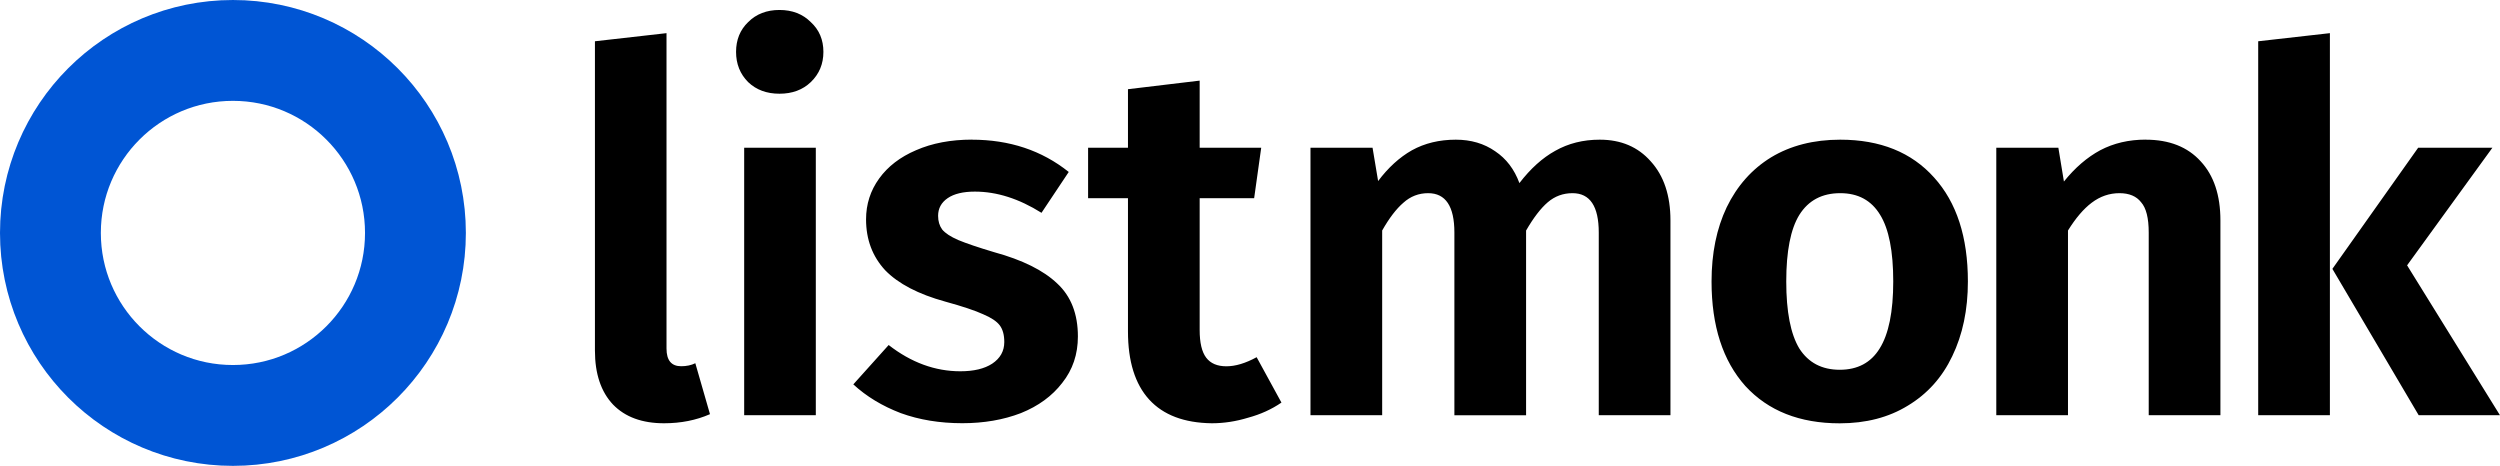
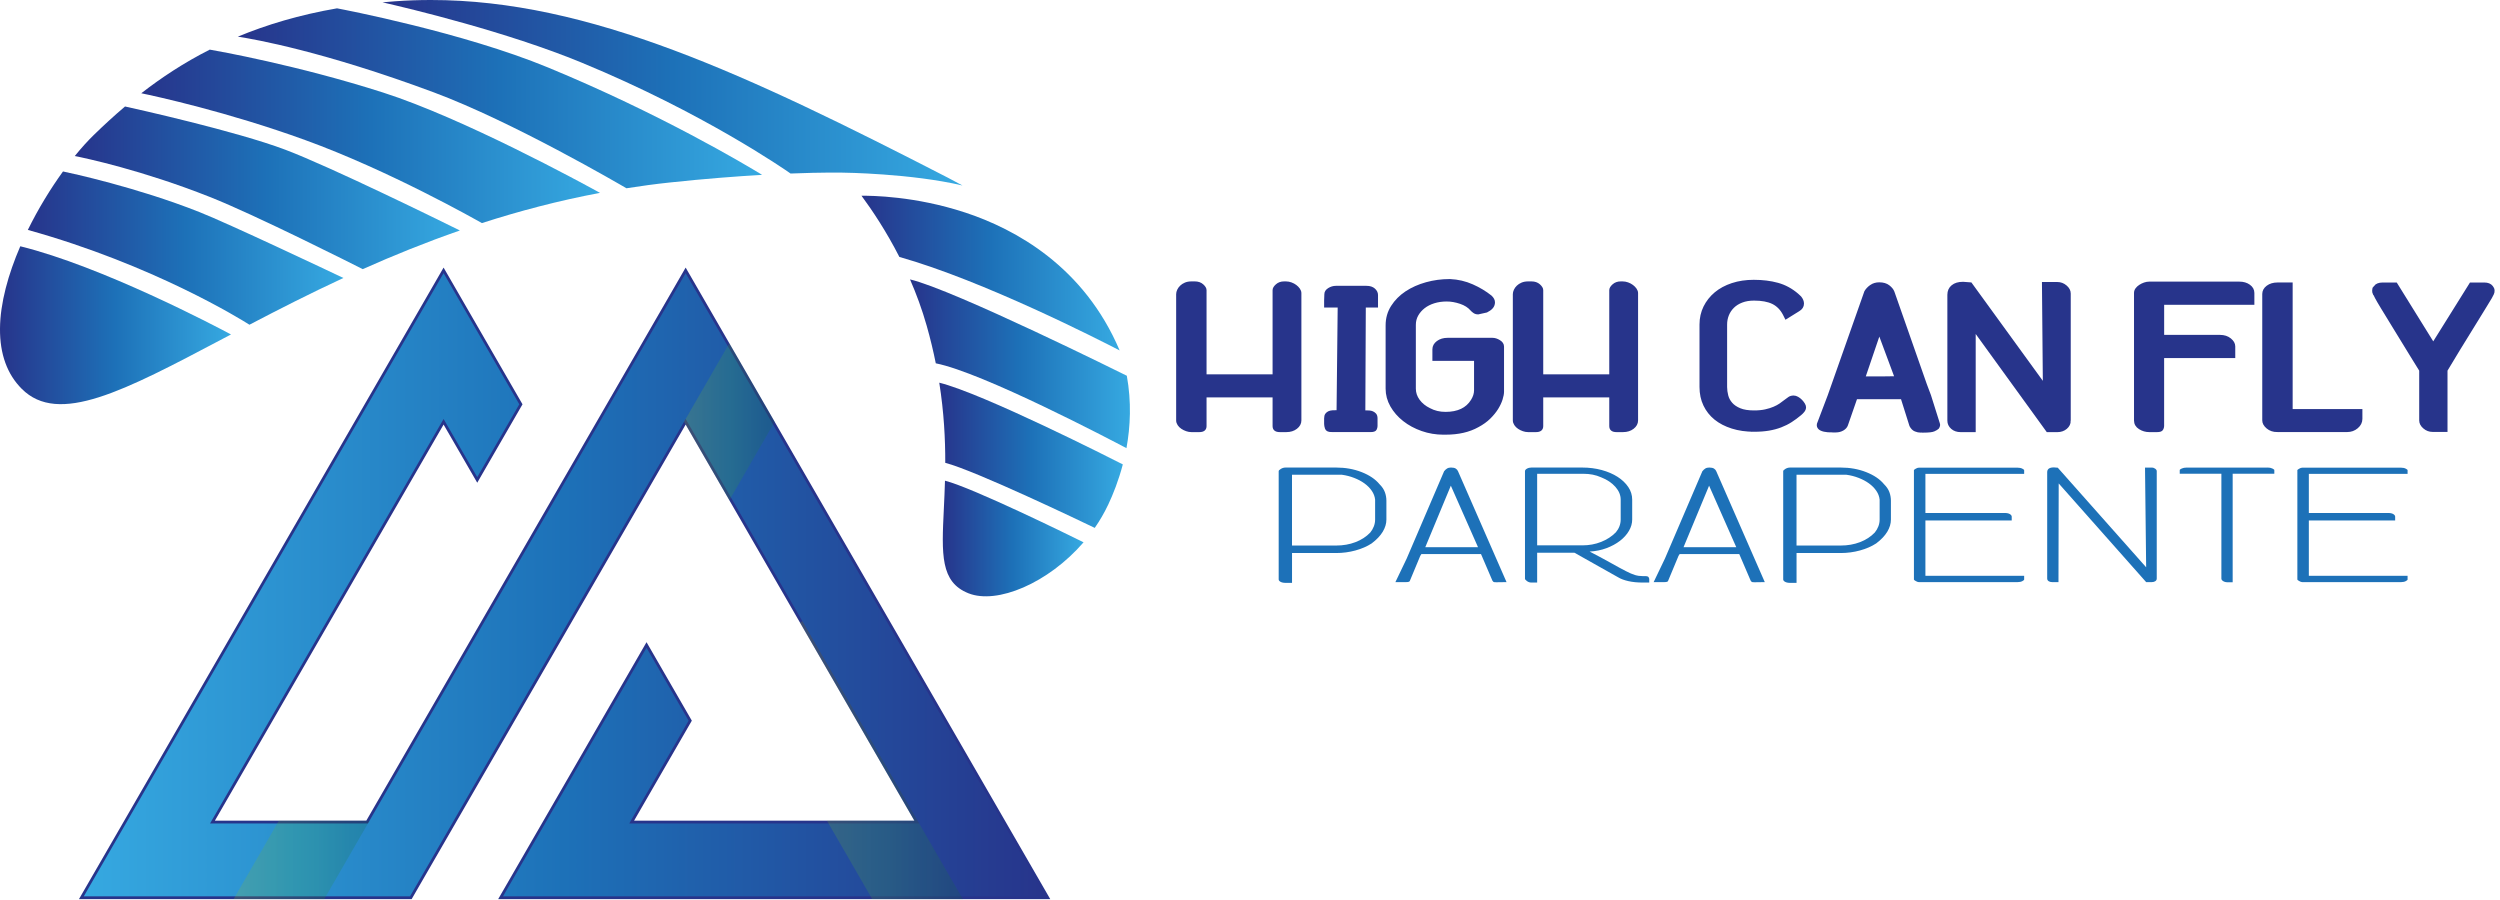
- <svg xmlns="http://www.w3.org/2000/svg" width="163.03" height="30.38" viewBox="0 0 43.135 8.038">
-   <circle cx="4.019" cy="4.019" r="3.149" fill="none" stroke="#0055d4" stroke-width="1.74" />
-   <path d="M11.457 7.303q-.566 0-.879-.322-.313-.331-.313-.932V.712L11.5.572v5.442q0 .305.253.305.139 0 .244-.052l.253.879q-.357.157-.792.157zm2.619-4.754v4.615H12.84V2.549zM13.449.172q.331 0 .54.209.218.2.218.514 0 .313-.218.522-.209.2-.54.2-.331 0-.54-.2-.209-.209-.209-.522 0-.313.209-.514.209-.209.54-.209zm3.319 2.238q.975 0 1.672.557l-.47.705q-.583-.366-1.149-.366-.305 0-.47.113-.165.113-.165.305 0 .139.07.235.078.096.279.183.209.087.618.209.731.2 1.088.54.357.331.357.914 0 .462-.27.801-.261.34-.714.522-.453.174-1.01.174-.583 0-1.062-.174-.479-.183-.819-.496l.61-.679q.583.453 1.237.453.348 0 .549-.131.209-.139.209-.374 0-.183-.078-.287-.078-.104-.287-.192-.209-.096-.653-.218-.697-.192-1.036-.54-.331-.357-.331-.879 0-.392.226-.705.226-.313.636-.488.418-.183.967-.183zm5.342 4.536q-.253.174-.575.261-.313.096-.627.096-.714-.009-1.08-.409-.366-.401-.366-1.176V3.42h-.688v-.871h.688v-1.01l1.237-.148v1.158h1.062l-.122.871h-.94v2.273q0 .331.113.479.113.148.348.148.235 0 .522-.157zm5.493-4.536q.549 0 .879.374.34.374.34 1.019v3.361h-1.237V4.012q0-.679-.453-.679-.244 0-.427.157-.183.157-.374.488v3.187h-1.237V4.012q0-.679-.453-.679-.244 0-.427.165-.183.157-.366.479v3.187h-1.237V2.549h1.071l.096.575q.261-.348.583-.531.331-.183.758-.183.392 0 .679.2.287.192.418.549.287-.374.618-.557.34-.192.766-.192zm4.148 0q1.036 0 1.62.653.583.644.583 1.794 0 .731-.27 1.289-.261.549-.766.853-.496.305-1.176.305-1.036 0-1.628-.644-.583-.653-.583-1.803 0-.731.261-1.28.27-.557.766-.862.505-.305 1.193-.305zm0 .923q-.47 0-.705.374-.226.366-.226 1.149 0 .784.226 1.158.235.366.697.366.462 0 .688-.366.235-.374.235-1.158 0-.784-.226-1.149-.226-.374-.688-.374zm5.271-.923q.61 0 .949.374.34.366.34 1.019v3.361h-1.237V4.012q0-.374-.131-.522-.122-.157-.374-.157-.261 0-.479.165-.209.157-.409.479v3.187h-1.237V2.549h1.071l.096.583q.287-.357.627-.54.348-.183.784-.183zM40.2.572v6.592h-1.237V.712zm2.804 1.977l-1.472 2.029 1.602 2.586h-1.402l-1.489-2.525 1.48-2.09z" />
+ <svg xmlns="http://www.w3.org/2000/svg" xmlns:xlink="http://www.w3.org/1999/xlink" id="Calque_1" data-name="Calque 1" height="60" viewBox="0 0 897.29 322.72">
+   <defs>
+     <style>
+       .cls-1 {
+         fill: url(#Dégradé_sans_nom_16-11);
+       }
+ 
+       .cls-1, .cls-2, .cls-3, .cls-4, .cls-5 {
+         stroke-miterlimit: 10;
+       }
+ 
+       .cls-1, .cls-5 {
+         stroke: #27348b;
+       }
+ 
+       .cls-6 {
+         fill: #1d71b8;
+       }
+ 
+       .cls-2 {
+         fill: url(#Dégradé_vert-3);
+         stroke: url(#Dégradé_vert_II-3);
+       }
+ 
+       .cls-2, .cls-3, .cls-4 {
+         opacity: .2;
+       }
+ 
+       .cls-3 {
+         fill: url(#Dégradé_vert-2);
+         stroke: url(#Dégradé_vert_II-2);
+       }
+ 
+       .cls-7 {
+         fill: url(#Dégradé_sans_nom_16-10);
+       }
+ 
+       .cls-8 {
+         fill: url(#Dégradé_sans_nom_16);
+       }
+ 
+       .cls-4 {
+         fill: url(#Dégradé_vert);
+         stroke: url(#Dégradé_vert_II);
+       }
+ 
+       .cls-5 {
+         fill: #27348b;
+       }
+ 
+       .cls-9 {
+         fill: url(#Dégradé_sans_nom_16-9);
+       }
+ 
+       .cls-10 {
+         fill: url(#Dégradé_sans_nom_16-4);
+       }
+ 
+       .cls-11 {
+         fill: url(#Dégradé_sans_nom_16-8);
+       }
+ 
+       .cls-12 {
+         fill: url(#Dégradé_sans_nom_16-5);
+       }
+ 
+       .cls-13 {
+         fill: url(#Dégradé_sans_nom_16-2);
+       }
+ 
+       .cls-14 {
+         fill: url(#Dégradé_sans_nom_16-7);
+       }
+ 
+       .cls-15 {
+         fill: url(#Dégradé_sans_nom_16-6);
+       }
+ 
+       .cls-16 {
+         fill: url(#Dégradé_sans_nom_16-3);
+       }
+     </style>
+     <linearGradient id="Dégradé_sans_nom_16" data-name="Dégradé sans nom 16" x1="496.24" y1="98.01" x2="588.89" y2="98.01" gradientTransform="translate(898.1) rotate(-180) scale(1 -1)" gradientUnits="userSpaceOnUse">
+       <stop offset="0" stop-color="#36a9e1" />
+       <stop offset=".5" stop-color="#1d71b8" />
+       <stop offset="1" stop-color="#27348b" />
+     </linearGradient>
+     <linearGradient id="Dégradé_sans_nom_16-2" data-name="Dégradé sans nom 16" x1="552.63" y1="33.29" x2="760.81" y2="33.29" xlink:href="#Dégradé_sans_nom_16" />
+     <linearGradient id="Dégradé_sans_nom_16-3" data-name="Dégradé sans nom 16" x1="509.19" y1="193.28" x2="559.71" y2="193.28" xlink:href="#Dégradé_sans_nom_16" />
+     <linearGradient id="Dégradé_sans_nom_16-4" data-name="Dégradé sans nom 16" x1="495.1" y1="163.41" x2="560.98" y2="163.41" xlink:href="#Dégradé_sans_nom_16" />
+     <linearGradient id="Dégradé_sans_nom_16-5" data-name="Dégradé sans nom 16" x1="492.54" y1="130.56" x2="571.49" y2="130.56" xlink:href="#Dégradé_sans_nom_16" />
+     <linearGradient id="Dégradé_sans_nom_16-6" data-name="Dégradé sans nom 16" x1="624.56" y1="35.29" x2="812.74" y2="35.29" xlink:href="#Dégradé_sans_nom_16" />
+     <linearGradient id="Dégradé_sans_nom_16-7" data-name="Dégradé sans nom 16" x1="774.84" y1="89.05" x2="888.1" y2="89.05" xlink:href="#Dégradé_sans_nom_16" />
+     <linearGradient id="Dégradé_sans_nom_16-8" data-name="Dégradé sans nom 16" x1="815.18" y1="116.72" x2="898.1" y2="116.72" xlink:href="#Dégradé_sans_nom_16" />
+     <linearGradient id="Dégradé_sans_nom_16-9" data-name="Dégradé sans nom 16" x1="682.74" y1="48.95" x2="847.38" y2="48.95" xlink:href="#Dégradé_sans_nom_16" />
+     <linearGradient id="Dégradé_sans_nom_16-10" data-name="Dégradé sans nom 16" x1="733.04" y1="67.41" x2="871.25" y2="67.41" xlink:href="#Dégradé_sans_nom_16" />
+     <linearGradient id="Dégradé_sans_nom_16-11" data-name="Dégradé sans nom 16" x1="868.5" y1="209.63" x2="521.61" y2="209.63" gradientTransform="translate(897.7) rotate(-180) scale(1 -1)" xlink:href="#Dégradé_sans_nom_16" />
+     <linearGradient id="Dégradé_vert" data-name="Dégradé vert" x1="246.09" y1="151.38" x2="277.46" y2="151.38" gradientUnits="userSpaceOnUse">
+       <stop offset="0" stop-color="#96be1f" />
+       <stop offset=".5" stop-color="#3daa39" />
+       <stop offset="1" stop-color="#0f6836" />
+     </linearGradient>
+     <linearGradient id="Dégradé_vert_II" data-name="Dégradé vert II" x1="245.51" y1="151.38" x2="278.04" y2="151.38" gradientUnits="userSpaceOnUse">
+       <stop offset="0" stop-color="#96be1f" />
+       <stop offset=".5" stop-color="#3daa39" />
+       <stop offset="1" stop-color="#0f6836" />
+     </linearGradient>
+     <linearGradient id="Dégradé_vert-2" data-name="Dégradé vert" x1="84.71" y1="308.64" x2="131.76" y2="308.64" xlink:href="#Dégradé_vert" />
+     <linearGradient id="Dégradé_vert_II-2" data-name="Dégradé vert II" x1="83.84" y1="308.64" x2="132.63" y2="308.64" xlink:href="#Dégradé_vert_II" />
+     <linearGradient id="Dégradé_vert-3" data-name="Dégradé vert" x1="287.56" y1="272.72" x2="344.72" y2="272.72" xlink:href="#Dégradé_vert" />
+     <linearGradient id="Dégradé_vert_II-3" data-name="Dégradé vert II" x1="287.13" y1="272.84" x2="345.59" y2="272.84" xlink:href="#Dégradé_vert_II" />
+   </defs>
+   <g>
+     <g>
+       <path class="cls-8" d="M346.24,76.22c18.39,6.04,42.87,19.53,55.62,49.56-6.99-3.63-48.98-25.1-79.06-33.56-4.71-9.23-9.73-16.74-13.59-21.96,3.54-.05,19.21,.11,37.03,5.97Z" />
+       <path class="cls-13" d="M137.28,.84c1.49-.14,2.98-.27,4.51-.38C146.09,.15,150.38,0,154.66,0c56.83,0,113.41,26.69,185.47,63.74,1.83,.94,3.6,1.89,5.33,2.84-18.4-4.34-42.68-4.62-43.12-4.62h0c-.12,0-6.74-.15-18.59,.32-1.95-1.37-31.37-21.81-74.98-39.8C181.89,11.38,146.83,3.02,137.28,.84Z" />
+       <path class="cls-16" d="M339.17,172.53c9.94,2.51,45.29,19.91,49.74,22.11-12.68,14.68-31.08,22.4-41.34,18.29-10.08-4.03-9.6-13.93-8.81-30.32,.15-3.13,.31-6.49,.41-10.08Z" />
+       <path class="cls-10" d="M397.7,181.22c-1.37,2.9-2.98,5.66-4.78,8.25-4.14-2-42.98-20.63-53.65-23.35,.02-8.45-.45-18.03-2.15-28.77,15.82,3.92,62.13,27.42,65.88,29.33-1.51,5.75-3.47,10.69-5.29,14.54Z" />
+       <path class="cls-12" d="M404.43,134.84c1.71,9.45,1.29,18.29-.13,26.01-5.29-2.8-51.56-27.13-68.43-30.45-.87-4.31-1.93-8.79-3.25-13.44-1.67-5.91-3.74-11.49-6-16.68,15.61,3.66,77.18,34.27,77.81,34.58v-.02Z" />
+       <path class="cls-15" d="M85.36,13.16c10.36-4.31,22.1-7.83,35.6-10.17,2.28,.43,45.21,8.64,75.71,21.22,40.28,16.62,70.83,34.86,76.86,38.55-9.15,.53-20.26,1.37-33.04,2.73-5.31,.56-10.52,1.27-15.65,2.08-2.23-1.31-40.91-23.9-69.07-34.39C116.22,18.46,91.52,14.1,85.36,13.16Z" />
+       <path class="cls-14" d="M123.25,99.77c-12.14,5.63-23.38,11.37-33.72,16.78-2.77-1.76-34.36-21.47-79.54-34.03,3.73-7.58,8.14-14.79,12.62-20.98,2.74,.57,26.55,5.69,48.98,14.58,10.64,4.22,46,20.96,51.66,23.65Z" />
+       <path class="cls-11" d="M79.84,121.66c-35.44,18.72-58.85,31.09-72.02,17.91C2.57,134.33-.06,127.07,0,118c.06-9.24,2.96-19.59,7.28-29.61,29.37,7.25,69.95,28.62,75.63,31.65-1.03,.55-2.06,1.09-3.08,1.62Z" />
+       <path class="cls-9" d="M50.71,33.47c7.2-5.6,15.28-10.95,24.58-15.66,2.77,.48,31.42,5.55,62.22,15.41,28.63,9.17,70.97,32.22,77.84,36-14.91,2.8-29.04,6.54-42.39,10.85-2.2-1.25-33.3-18.87-63.45-29.81-27.91-10.13-53.61-15.71-58.8-16.79Z" />
+       <path class="cls-7" d="M44.88,38.22c3.42,.75,39.8,8.82,57.55,15.53,16.37,6.19,56.34,25.86,62.63,28.97-12.31,4.28-23.94,9-34.87,13.88-2.66-1.35-38.37-19.39-54.92-25.93-24.35-9.63-44.55-13.9-48.43-14.67,2.34-2.88,4.63-5.42,6.8-7.53,3.51-3.42,7.24-6.86,11.23-10.25Z" />
+     </g>
+     <polygon class="cls-1" points="171.29 172.26 159.21 151.38 76.26 295.05 131.76 295.05 246.09 97.04 376.09 322.22 179.66 322.22 232.05 231.49 247.73 258.66 226.72 295.05 329.04 295.05 246.09 151.38 147.45 322.22 29.2 322.22 159.21 97.04 186.96 145.11 171.29 172.26" />
+     <polygon class="cls-4" points="277.46 151.38 261.77 178.54 246.09 151.38 261.77 124.21 277.46 151.38" />
+     <polygon class="cls-3" points="100.39 295.05 131.76 295.05 116.08 322.22 84.71 322.22 100.39 295.05" />
+     <polygon class="cls-2" points="313.35 322.22 297.67 295.05 329.04 295.05 287.56 223.21 344.72 322.22 313.35 322.22" />
+   </g>
+   <g>
+     <g>
+       <path class="cls-5" d="M427.59,154.59c-.55,0-1.12-.1-1.69-.3s-1.12-.46-1.61-.79c-.5-.33-.9-.73-1.2-1.19-.3-.46-.45-.93-.45-1.42v-45.3c0-.44,.11-.9,.33-1.38,.22-.48,.54-.92,.95-1.32,.41-.4,.92-.73,1.53-.99,.6-.26,1.32-.4,2.15-.4h1.24c1.1,0,2,.31,2.68,.92,.69,.62,1.03,1.19,1.03,1.71v30.73h24.7v-30.73c0-.53,.34-1.1,1.03-1.71,.69-.62,1.55-.92,2.6-.92h.66c.61,0,1.21,.11,1.82,.33,.61,.22,1.14,.51,1.61,.86,.47,.35,.85,.75,1.16,1.19,.3,.44,.46,.88,.46,1.32v45.7c0,1.01-.47,1.88-1.4,2.6-.94,.73-2.09,1.09-3.47,1.09h-2.4c-1.38,0-2.07-.55-2.07-1.65v-10.81h-24.7v10.81c0,1.1-.69,1.65-2.06,1.65h-2.89Z" />
+       <path class="cls-5" d="M477.98,154.59c-1.1,0-1.75-.3-1.94-.89-.19-.59-.29-1.11-.29-1.55v-1.98c0-.62,.12-1.09,.37-1.42,.25-.33,.56-.57,.95-.73,.38-.15,.8-.24,1.24-.26,.44-.02,.83-.03,1.16-.03h.74l.41-37.85h-4.87v-2.04l.08-2.24c0-.7,.38-1.3,1.16-1.78,.77-.48,1.6-.73,2.48-.73h10.99c1.16,0,2.05,.29,2.68,.86,.63,.57,.95,1.21,.95,1.91v4.02h-4.38l-.17,37.92h.99c.22,0,.52,.01,.91,.03,.38,.02,.76,.11,1.12,.26,.36,.15,.67,.39,.95,.69,.27,.31,.41,.77,.41,1.38v2.77c0,.35-.1,.71-.29,1.09-.19,.37-.76,.56-1.69,.56h-13.96Z" />
+       <path class="cls-5" d="M518.13,155.52c-2.7,0-5.27-.43-7.72-1.29-2.45-.86-4.61-2.02-6.48-3.49-1.87-1.47-3.36-3.18-4.46-5.11-1.1-1.93-1.65-3.98-1.65-6.13v-22.75c0-2.46,.63-4.69,1.9-6.69,1.27-2,2.95-3.69,5.04-5.08,2.09-1.38,4.49-2.45,7.19-3.2,2.7-.75,5.48-1.12,8.34-1.12h.17c2.81,.13,5.45,.75,7.93,1.85,2.48,1.1,4.68,2.42,6.61,3.96,.71,.66,1.07,1.34,1.07,2.04,0,1.23-.74,2.22-2.23,2.97l-.33,.2-2.97,.66c-.55,0-1.02-.13-1.4-.4-.39-.26-.72-.55-.99-.86-.94-1.1-2.26-1.93-3.96-2.51-1.71-.57-3.36-.86-4.96-.86s-3.18,.22-4.58,.66c-1.4,.44-2.62,1.06-3.63,1.85-1.02,.79-1.83,1.73-2.44,2.8-.61,1.08-.91,2.27-.91,3.59v22.88c0,1.54,.48,2.97,1.45,4.29,.96,1.32,2.27,2.37,3.92,3.17,1.71,.92,3.63,1.38,5.78,1.38,4.51,0,7.71-1.52,9.58-4.55,.77-1.23,1.16-2.46,1.16-3.69v-11.08h-14.95v-3.63c0-1.01,.47-1.87,1.41-2.57,.94-.7,2.12-1.06,3.55-1.06h16.11c.77,0,1.57,.25,2.4,.76,.83,.51,1.24,1.13,1.24,1.88v16.22c0,.7-.17,1.58-.5,2.64s-.84,2.14-1.53,3.26c-.69,1.12-1.6,2.24-2.73,3.36-1.13,1.12-2.52,2.12-4.17,3-3.14,1.76-6.97,2.64-11.48,2.64h-.74Z" />
+       <path class="cls-5" d="M548.44,154.59c-.55,0-1.12-.1-1.69-.3-.58-.2-1.12-.46-1.61-.79-.5-.33-.9-.73-1.2-1.19-.3-.46-.46-.93-.46-1.42v-45.3c0-.44,.11-.9,.33-1.38,.22-.48,.54-.92,.95-1.32,.41-.4,.92-.73,1.53-.99,.61-.26,1.32-.4,2.15-.4h1.24c1.1,0,2,.31,2.68,.92,.69,.62,1.03,1.19,1.03,1.71v30.73h24.7v-30.73c0-.53,.34-1.1,1.03-1.71,.69-.62,1.55-.92,2.6-.92h.66c.61,0,1.21,.11,1.82,.33,.61,.22,1.14,.51,1.61,.86,.47,.35,.85,.75,1.16,1.19,.3,.44,.46,.88,.46,1.32v45.7c0,1.01-.47,1.88-1.4,2.6-.94,.73-2.09,1.09-3.47,1.09h-2.4c-1.38,0-2.07-.55-2.07-1.65v-10.81h-24.7v10.81c0,1.1-.69,1.65-2.07,1.65h-2.89Z" />
+       <path class="cls-5" d="M629.56,154.46c-2.86,0-5.48-.37-7.85-1.12-2.37-.75-4.38-1.79-6.03-3.13-1.65-1.34-2.93-2.97-3.84-4.88-.91-1.91-1.36-4.06-1.36-6.43v-22.42c0-2.29,.47-4.37,1.4-6.26,.94-1.89,2.23-3.53,3.88-4.91,1.65-1.38,3.65-2.46,5.99-3.23,2.34-.77,4.92-1.15,7.72-1.15,3.14,0,5.99,.35,8.55,1.06,2.56,.7,4.92,1.98,7.06,3.82l.99,.92c.61,.75,.91,1.5,.91,2.24,0,.97-.5,1.74-1.49,2.31l-4.46,2.77-.66-1.32c-.99-1.89-2.34-3.25-4.05-4.09-1.71-.83-3.96-1.25-6.77-1.25-1.65,0-3.11,.24-4.38,.73-1.27,.48-2.33,1.14-3.18,1.98-.85,.84-1.5,1.8-1.94,2.9-.44,1.1-.66,2.26-.66,3.49v22.42c0,1.01,.14,2.04,.41,3.1,.27,1.06,.78,2.01,1.53,2.87,.74,.86,1.78,1.56,3.1,2.11,1.32,.55,3.03,.82,5.12,.82,1.6,0,2.97-.13,4.13-.4,1.16-.26,2.18-.58,3.06-.96,.88-.37,1.64-.78,2.27-1.22,.63-.44,1.2-.86,1.69-1.25,.55-.44,1.04-.8,1.49-1.09,.44-.29,.96-.43,1.57-.43,.44,0,.89,.13,1.36,.4,.47,.26,.89,.59,1.28,.99,.38,.4,.7,.8,.95,1.22,.25,.42,.37,.78,.37,1.09,0,.48-.17,.93-.5,1.35-.33,.42-.69,.78-1.07,1.09-1.1,.92-2.22,1.75-3.34,2.47-1.13,.73-2.35,1.34-3.68,1.85-1.32,.51-2.75,.89-4.29,1.15-1.54,.26-3.3,.4-5.29,.4Z" />
+       <path class="cls-5" d="M657.73,154.72c-2.42,0-3.99-.35-4.71-1.06-.39-.4-.52-.88-.41-1.45l3.88-10.22,13.13-37.26c.44-.75,1.07-1.42,1.9-2.01,.83-.59,1.82-.89,2.97-.89,1.38,0,2.48,.32,3.3,.96,.83,.64,1.38,1.31,1.65,2.01l11.65,33.23,1.49,3.96,3.14,9.96c.22,.48,.14,1.01-.25,1.58-.28,.26-.73,.54-1.36,.82-.63,.29-1.89,.43-3.76,.43h-.41c-.17,0-.28-.02-.33-.07l-.25,.07c-.61,0-1.24-.13-1.9-.4-.66-.26-1.21-.81-1.65-1.65l-3.14-9.96h-16.52l-3.39,9.76c-.22,.62-.69,1.13-1.4,1.55-.72,.42-1.54,.63-2.48,.63h-1.16Zm11.23-19.12h6.53c2.15,0,3.83-.02,5.04-.07l-6.03-16.22-5.54,16.29Z" />
+       <path class="cls-5" d="M742.73,150.97c0,1.01-.41,1.87-1.24,2.57-.83,.7-1.85,1.06-3.06,1.06h-3.55l-26.27-36.27v36.27h-4.87c-1.27,0-2.3-.35-3.1-1.06-.8-.7-1.2-1.56-1.2-2.57v-45.17c0-1.27,.45-2.29,1.36-3.03,.91-.75,2.13-1.12,3.68-1.12h.17l2.64,.2,26.43,36.4-.33-36.53h5.04c1.1,0,2.09,.37,2.97,1.12,.88,.75,1.32,1.58,1.32,2.51v45.63Z" />
+       <path class="cls-5" d="M771.39,154.59c-1.21,0-2.34-.33-3.39-.99-1.05-.66-1.57-1.56-1.57-2.7v-45.76c0-.48,.15-.93,.45-1.35,.3-.42,.7-.79,1.2-1.12,.5-.33,1.03-.59,1.61-.79s1.14-.3,1.69-.3h32.38c1.38,0,2.53,.34,3.47,1.02,.94,.68,1.4,1.53,1.4,2.54v3.76h-32.38v11.8h20.57c1.43,0,2.62,.39,3.55,1.15,.94,.77,1.4,1.59,1.4,2.47v3.69h-25.53v24.93c0,.35-.11,.71-.33,1.09-.22,.37-.77,.56-1.65,.56h-2.89Z" />
+       <path class="cls-5" d="M817.41,154.59c-1.43,0-2.62-.4-3.55-1.19-.94-.79-1.4-1.63-1.4-2.51v-45.37c0-1.01,.47-1.87,1.4-2.57,.94-.7,2.12-1.06,3.55-1.06h4.96v45.43h25.03v3.03c0,1.14-.5,2.13-1.49,2.97-.99,.84-2.15,1.25-3.47,1.25h-25.03Z" />
+       <path class="cls-5" d="M852.43,102.96c.55-.7,1.46-1.06,2.73-1.06h4.79l13.38,21.56,13.46-21.56h4.87c1.21,0,2.09,.35,2.64,1.06,.33,.4,.51,.81,.54,1.25,.03,.44-.04,.84-.21,1.19-.11,.26-.34,.72-.7,1.35-.36,.64-.99,1.68-1.9,3.13-.91,1.45-2.12,3.42-3.63,5.9-1.52,2.48-3.48,5.68-5.91,9.59l-4.54,7.52v21.63h-4.87c-1.1,0-2.09-.37-2.97-1.12-.88-.75-1.32-1.58-1.32-2.51v-18l-3.3-5.34c-2.64-4.31-4.8-7.84-6.48-10.58-1.68-2.75-3.01-4.93-4.01-6.56-.99-1.63-1.68-2.8-2.06-3.53-.39-.73-.63-1.22-.74-1.48h-.08c-.17-.35-.24-.75-.21-1.19,.03-.44,.21-.86,.54-1.25Z" />
+     </g>
+     <g>
+       <path class="cls-6" d="M479.59,167.81c3.3,0,6.35,.55,9.13,1.64,2.78,1.09,4.92,2.54,6.4,4.33,.94,.93,1.58,1.89,1.94,2.88,.36,.99,.54,2,.54,3.04v6.78c0,1.47-.44,2.93-1.32,4.39-.88,1.45-2.2,2.84-3.97,4.17-1.65,1.08-3.59,1.92-5.82,2.53-2.23,.61-4.53,.92-6.9,.92h-15.86v10.71h-2.31c-.77,0-1.38-.13-1.82-.38-.44-.25-.66-.54-.66-.86v-38.86c0-.22,.26-.48,.79-.81,.52-.32,1.09-.48,1.69-.48h18.17Zm-15.86,27.99h15.86c2.48,0,4.78-.4,6.9-1.21,2.12-.81,3.9-1.96,5.33-3.47,.55-.68,.98-1.42,1.28-2.21,.3-.79,.45-1.6,.45-2.42v-7.16c-.11-1.11-.51-2.17-1.2-3.18-.69-1-1.57-1.89-2.64-2.66-1.07-.77-2.3-1.43-3.68-1.96-1.38-.54-2.84-.92-4.38-1.13h-17.93v25.4Z" />
+       <path class="cls-6" d="M520.81,167.81c.71,0,1.27,.12,1.65,.35,.38,.23,.66,.55,.83,.94l17.43,39.83-3.63,.05c-.61,0-.96-.04-1.07-.13-.11-.09-.22-.22-.33-.4v.05l-4.13-9.63h-21.4l-.41,.65-3.72,8.93c-.06,.32-.5,.48-1.32,.48h-3.88l4.05-8.45,13.47-31.43v.05c.27-.36,.6-.66,.99-.92,.38-.25,.88-.38,1.49-.38Zm9.67,28.58l-9.75-22.07-9.17,22.07h18.92Z" />
+       <path class="cls-6" d="M567.9,167.81c2.48,0,4.8,.3,6.98,.89,2.17,.59,4.07,1.41,5.7,2.45,1.62,1.04,2.9,2.26,3.84,3.66,.94,1.4,1.4,2.91,1.4,4.52v7.16c0,1.36-.39,2.71-1.16,4.04-.77,1.33-1.85,2.52-3.22,3.58-1.38,1.06-3,1.94-4.87,2.64-1.87,.7-3.88,1.1-6.03,1.21,3.36,1.76,6.04,3.2,8.05,4.33,2.01,1.13,3.66,2.03,4.96,2.69,1.29,.67,2.38,1.13,3.26,1.4,.88,.27,1.82,.4,2.81,.4h.91c.66,0,1.06,.14,1.2,.43,.14,.29,.21,.48,.21,.59v1.29h-2.31c-1.93,0-3.65-.17-5.16-.51-1.52-.34-2.74-.8-3.68-1.37l-15.7-8.83h-13.38v10.71h-2.06c-.61,0-1.14-.18-1.61-.54-.47-.36-.7-.63-.7-.81v-38.64c0-.32,.23-.62,.7-.89,.47-.27,1-.4,1.61-.4h18.26Zm-16.19,27.93h16.19c2.42,0,4.68-.41,6.77-1.24,2.09-.83,3.85-1.97,5.29-3.45,.55-.65,.98-1.36,1.28-2.15,.3-.79,.45-1.6,.45-2.42v-7.16c0-1.62-.63-3.14-1.9-4.58-1.27-1.43-2.95-2.57-5.04-3.39-1.05-.47-2.09-.8-3.14-1-1.05-.2-2.15-.3-3.3-.3h-16.6v25.67Z" />
+       <path class="cls-6" d="M613.5,167.81c.71,0,1.27,.12,1.65,.35,.38,.23,.66,.55,.83,.94l17.43,39.83-3.63,.05c-.61,0-.96-.04-1.07-.13-.11-.09-.22-.22-.33-.4v.05l-4.13-9.63h-21.4l-.41,.65-3.72,8.93c-.06,.32-.5,.48-1.32,.48h-3.88l4.05-8.45,13.47-31.43v.05c.27-.36,.6-.66,.99-.92,.38-.25,.88-.38,1.49-.38Zm9.67,28.58l-9.75-22.07-9.17,22.07h18.92Z" />
+       <path class="cls-6" d="M660.67,167.81c3.3,0,6.35,.55,9.13,1.64,2.78,1.09,4.92,2.54,6.4,4.33,.94,.93,1.58,1.89,1.94,2.88,.36,.99,.54,2,.54,3.04v6.78c0,1.47-.44,2.93-1.32,4.39-.88,1.45-2.2,2.84-3.97,4.17-1.65,1.08-3.59,1.92-5.82,2.53-2.23,.61-4.53,.92-6.9,.92h-15.86v10.71h-2.31c-.77,0-1.38-.13-1.82-.38-.44-.25-.66-.54-.66-.86v-38.86c0-.22,.26-.48,.79-.81,.52-.32,1.09-.48,1.69-.48h18.17Zm-15.86,27.99h15.86c2.48,0,4.78-.4,6.9-1.21,2.12-.81,3.9-1.96,5.33-3.47,.55-.68,.98-1.42,1.28-2.21,.3-.79,.45-1.6,.45-2.42v-7.16c-.11-1.11-.51-2.17-1.2-3.18-.69-1-1.57-1.89-2.64-2.66-1.07-.77-2.3-1.43-3.68-1.96-1.38-.54-2.84-.92-4.38-1.13h-17.93v25.4Z" />
+       <path class="cls-6" d="M724.19,167.86c.66,0,1.21,.12,1.65,.35,.44,.23,.66,.4,.66,.51v1.35h-35.44v14.05h28.5c.77,0,1.38,.13,1.82,.4,.44,.27,.66,.58,.66,.94v1.34h-30.98v19.86h35.44v1.35c0,.14-.22,.33-.66,.57-.44,.23-.99,.35-1.65,.35h-35.52c-.28,0-.63-.12-1.07-.38-.44-.25-.66-.43-.66-.54v-39.29c0-.07,.21-.23,.62-.48,.41-.25,.78-.38,1.11-.38h35.52Z" />
+       <path class="cls-6" d="M772.35,167.81c.38,0,.77,.13,1.16,.4,.38,.27,.58,.56,.58,.89v38.54c0,.4-.17,.71-.5,.94-.33,.23-.74,.35-1.24,.35h-2.06l-31.39-35.42-.08,35.42h-2.31c-.5,0-.91-.12-1.24-.35-.33-.23-.5-.55-.5-.94v-38.16c0-1.15,.8-1.72,2.4-1.72l1.4,.11,31.72,35.74-.41-35.79h2.48Z" />
+       <path class="cls-6" d="M813.9,167.81c.66,0,1.23,.12,1.69,.35,.47,.23,.7,.42,.7,.57v1.29h-14.95v38.97h-1.74c-.66,0-1.21-.13-1.65-.4-.44-.27-.66-.58-.66-.94v-37.62h-14.95v-1.29c0-.18,.25-.38,.74-.59,.5-.22,1.05-.32,1.65-.32h29.16Z" />
+       <path class="cls-6" d="M861.81,167.86c.66,0,1.21,.12,1.65,.35,.44,.23,.66,.4,.66,.51v1.35h-35.44v14.05h28.5c.77,0,1.38,.13,1.82,.4,.44,.27,.66,.58,.66,.94v1.34h-30.98v19.86h35.44v1.35c0,.14-.22,.33-.66,.57-.44,.23-.99,.35-1.65,.35h-35.52c-.28,0-.63-.12-1.07-.38-.44-.25-.66-.43-.66-.54v-39.29c0-.07,.21-.23,.62-.48,.41-.25,.78-.38,1.11-.38h35.52Z" />
+     </g>
+   </g>
</svg>
